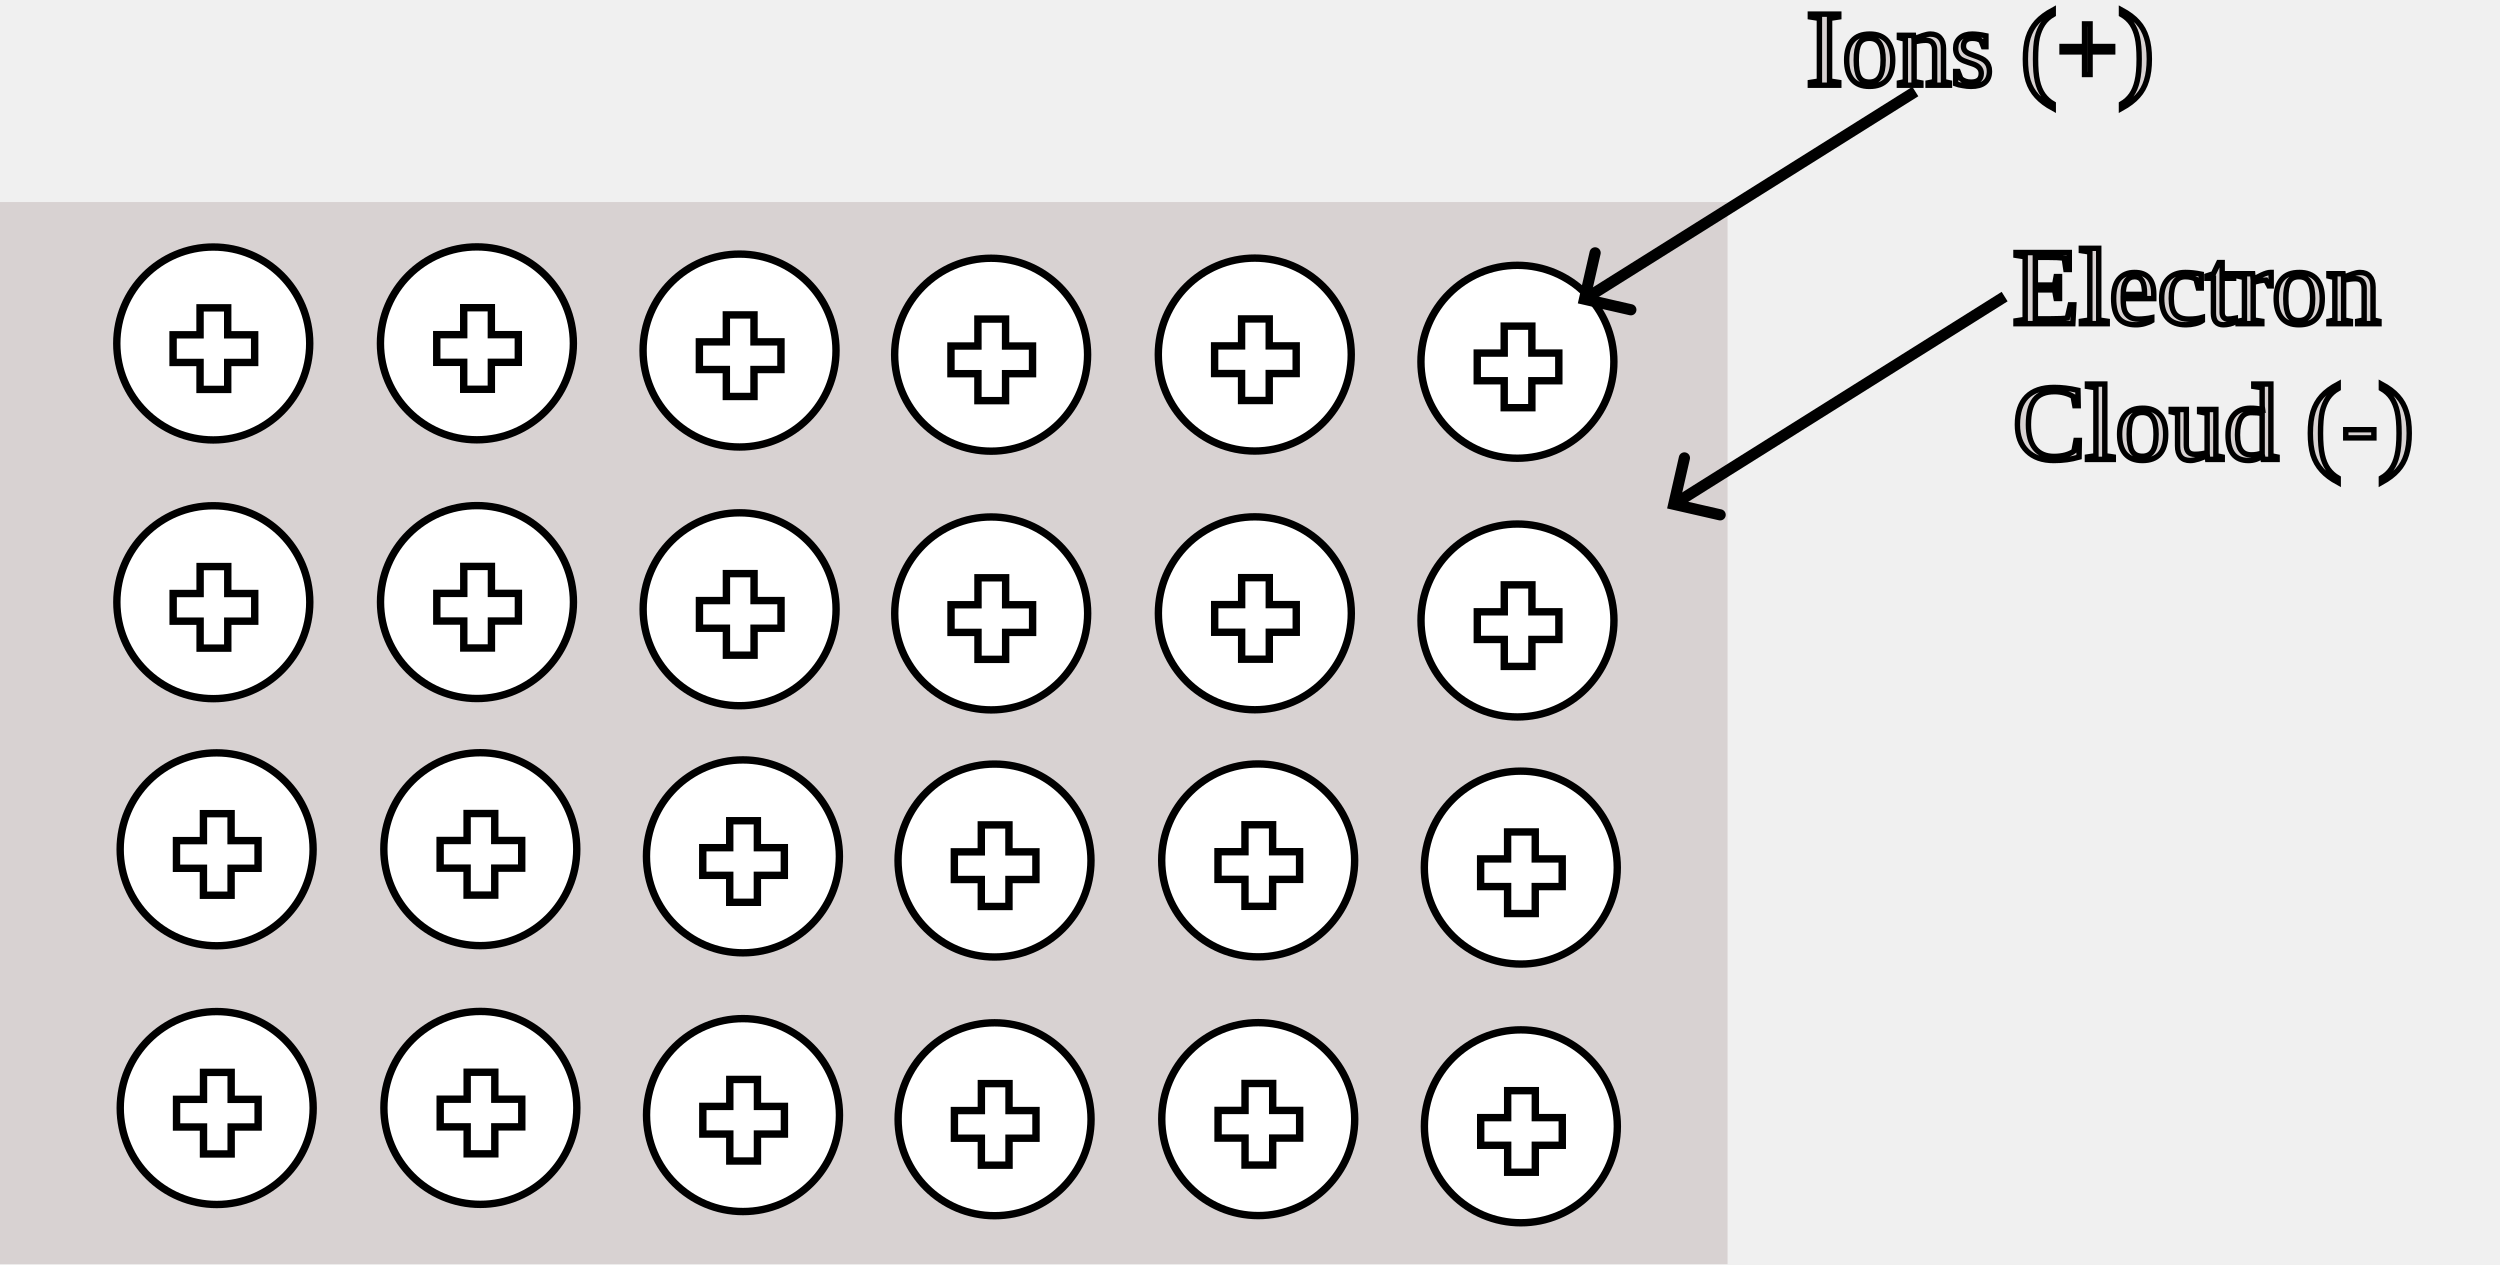
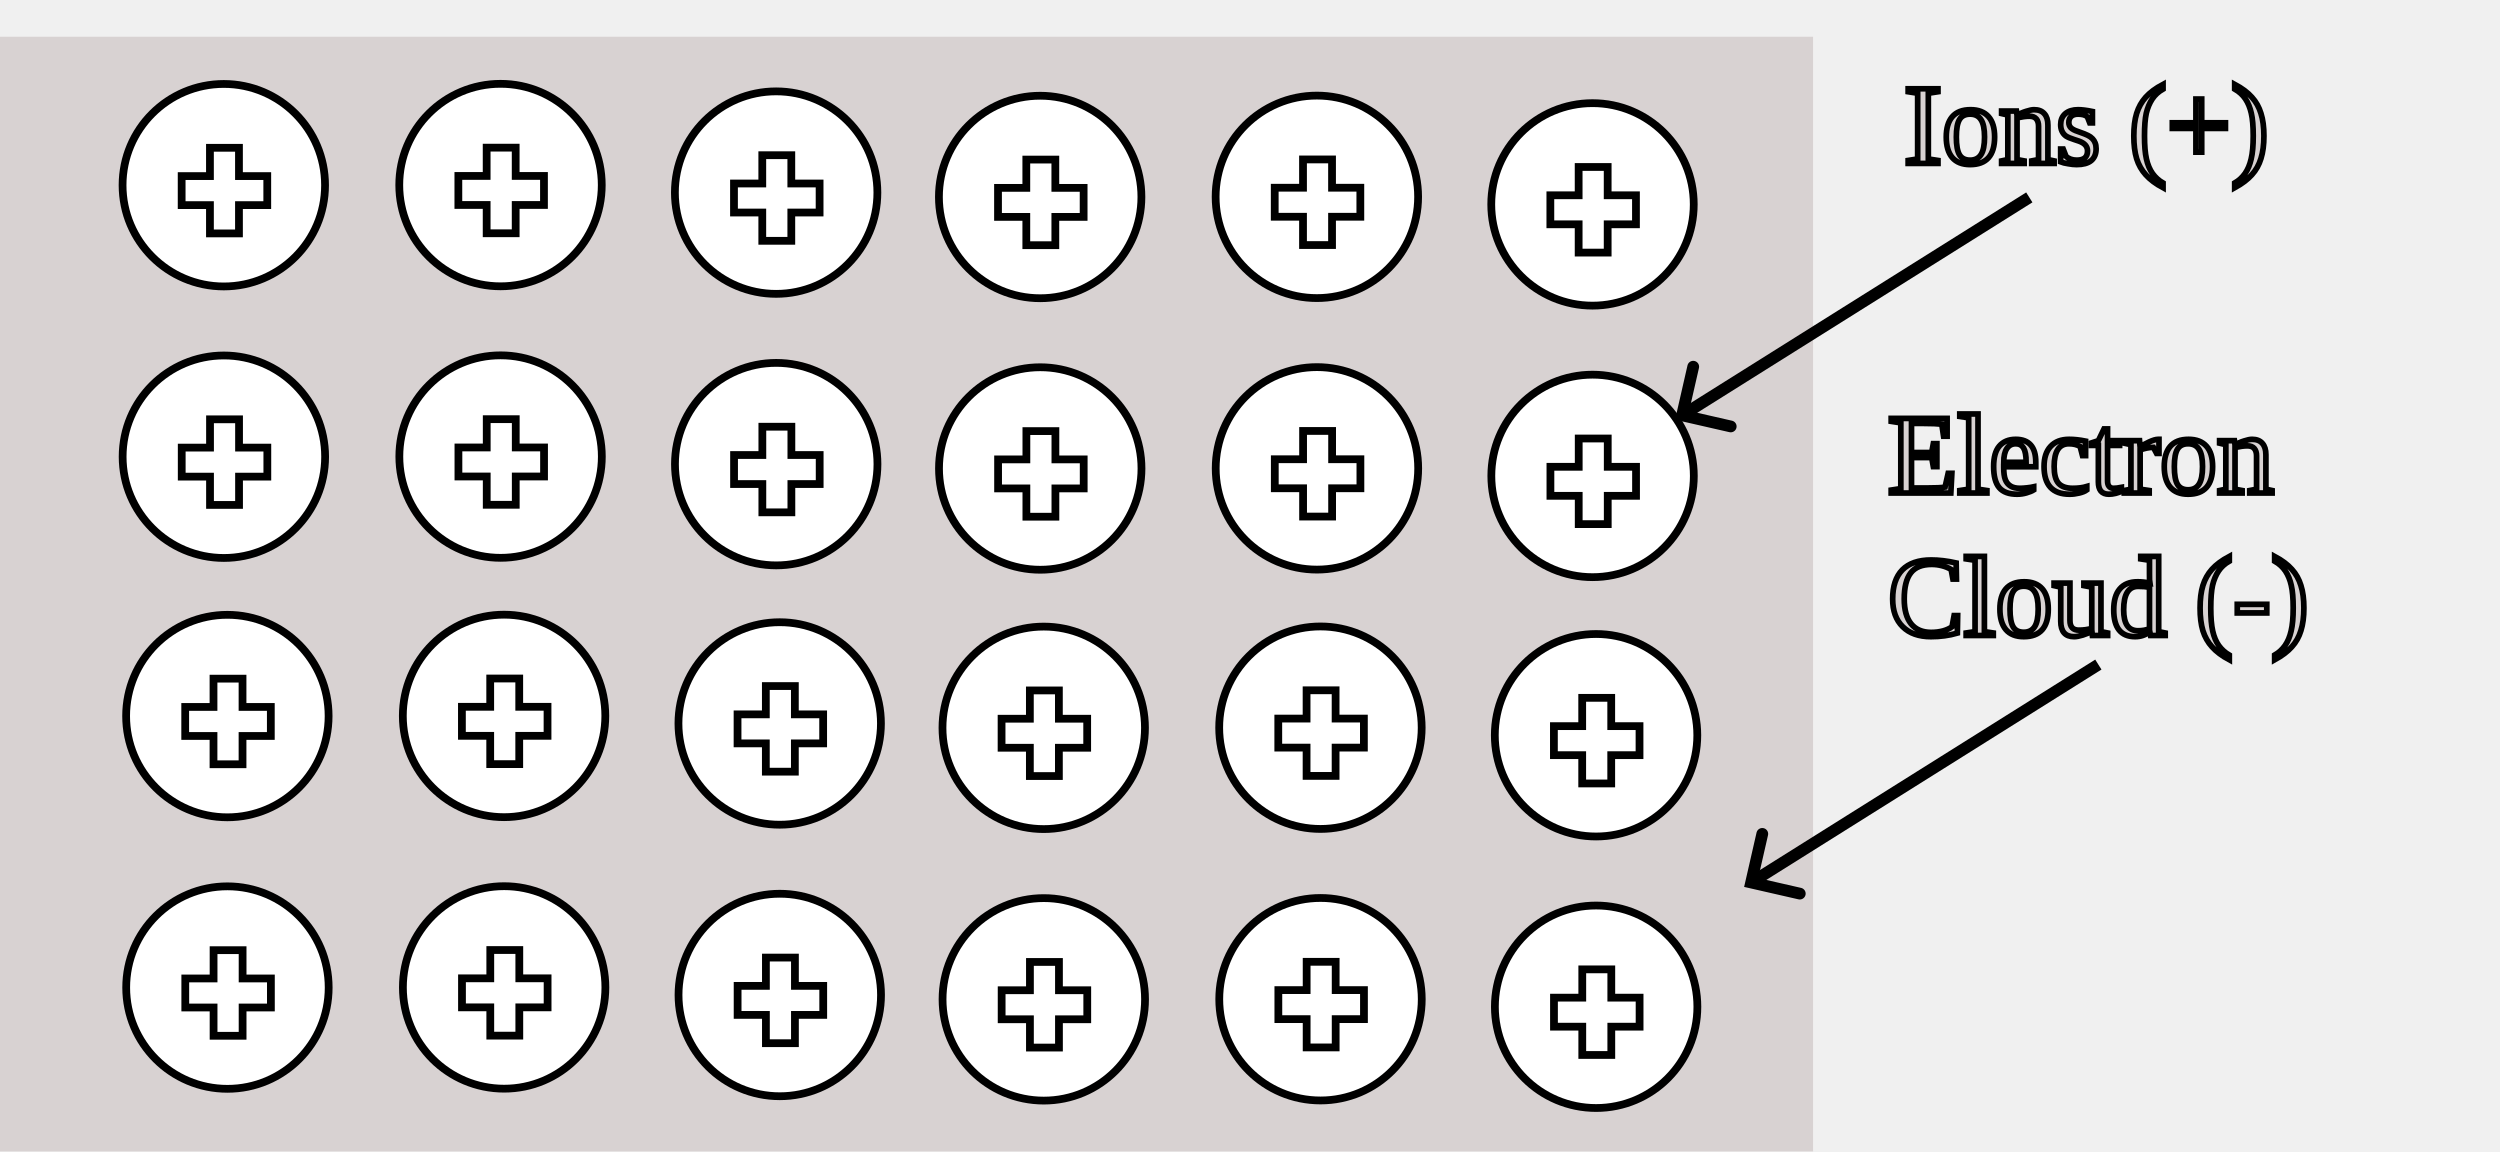
- <svg xmlns="http://www.w3.org/2000/svg" xmlns:xlink="http://www.w3.org/1999/xlink" width="506.955" height="256.344" version="1.1" id="svg3">
+ <svg xmlns="http://www.w3.org/2000/svg" xmlns:xlink="http://www.w3.org/1999/xlink" width="483.05" height="222.476" version="1.1" id="svg3">
  <defs id="defs2">
    <marker style="overflow:visible" id="ArrowWideRounded" refX="0" refY="0" orient="auto-start-reverse" markerWidth="1" markerHeight="1" viewBox="0 0 1 1" preserveAspectRatio="xMidYMid">
      <path style="fill:none;stroke:context-stroke;stroke-width:1;stroke-linecap:round" d="M 3,-3 0,0 3,3" transform="rotate(180,0.125,0)" id="path2" />
    </marker>
    <linearGradient id="svg_3" x1="0" y1="0" x2="1" y2="0">
      <stop stop-color="#fff" offset="0" id="stop1" />
      <stop stop-color="#000000" offset="1" id="stop2" />
    </linearGradient>
    <linearGradient xlink:href="#svg_3" id="linearGradient5" x1="390.018" y1="161" x2="408.06" y2="161" gradientUnits="userSpaceOnUse" />
    <linearGradient xlink:href="#svg_3" id="linearGradient5-0" x1="390.018" y1="161" x2="408.06" y2="161" gradientUnits="userSpaceOnUse" />
    <linearGradient xlink:href="#svg_3" id="linearGradient5-5" x1="390.018" y1="161" x2="408.06" y2="161" gradientUnits="userSpaceOnUse" />
    <linearGradient xlink:href="#svg_3" id="linearGradient5-2" x1="390.018" y1="161" x2="408.06" y2="161" gradientUnits="userSpaceOnUse" />
    <linearGradient xlink:href="#svg_3" id="linearGradient1" gradientUnits="userSpaceOnUse" x1="390.018" y1="161" x2="408.06" y2="161" />
    <linearGradient xlink:href="#svg_3" id="linearGradient2" gradientUnits="userSpaceOnUse" x1="390.018" y1="161" x2="408.06" y2="161" />
    <linearGradient xlink:href="#svg_3" id="linearGradient5-8" x1="390.018" y1="161" x2="408.06" y2="161" gradientUnits="userSpaceOnUse" />
    <linearGradient xlink:href="#svg_3" id="linearGradient3" gradientUnits="userSpaceOnUse" x1="390.018" y1="161" x2="408.06" y2="161" />
    <linearGradient xlink:href="#svg_3" id="linearGradient4" gradientUnits="userSpaceOnUse" x1="390.018" y1="161" x2="408.06" y2="161" />
    <linearGradient xlink:href="#svg_3" id="linearGradient6" gradientUnits="userSpaceOnUse" x1="390.018" y1="161" x2="408.06" y2="161" />
    <linearGradient xlink:href="#svg_3" id="linearGradient7" gradientUnits="userSpaceOnUse" x1="390.018" y1="161" x2="408.06" y2="161" />
    <linearGradient xlink:href="#svg_3" id="linearGradient8" gradientUnits="userSpaceOnUse" x1="390.018" y1="161" x2="408.06" y2="161" />
    <linearGradient xlink:href="#svg_3" id="linearGradient5-6" x1="390.018" y1="161" x2="408.06" y2="161" gradientUnits="userSpaceOnUse" />
    <linearGradient id="linearGradient4-8" x1="390.018" y1="161" x2="408.06" y2="161" gradientUnits="userSpaceOnUse">
      <stop stop-color="#fff" offset="0" id="stop3" />
      <stop stop-color="#000000" offset="1" id="stop4" />
    </linearGradient>
    <linearGradient xlink:href="#svg_3" id="linearGradient9" gradientUnits="userSpaceOnUse" x1="390.018" y1="161" x2="408.06" y2="161" />
    <linearGradient xlink:href="#svg_3" id="linearGradient10" gradientUnits="userSpaceOnUse" x1="390.018" y1="161" x2="408.06" y2="161" />
    <linearGradient xlink:href="#svg_3" id="linearGradient11" gradientUnits="userSpaceOnUse" x1="390.018" y1="161" x2="408.06" y2="161" />
    <linearGradient xlink:href="#svg_3" id="linearGradient12" gradientUnits="userSpaceOnUse" x1="390.018" y1="161" x2="408.06" y2="161" />
    <linearGradient xlink:href="#svg_3" id="linearGradient13" gradientUnits="userSpaceOnUse" x1="390.018" y1="161" x2="408.06" y2="161" />
    <linearGradient xlink:href="#svg_3" id="linearGradient14" gradientUnits="userSpaceOnUse" x1="390.018" y1="161" x2="408.06" y2="161" />
    <linearGradient xlink:href="#svg_3" id="linearGradient15" gradientUnits="userSpaceOnUse" x1="390.018" y1="161" x2="408.06" y2="161" />
    <linearGradient xlink:href="#linearGradient4-8" id="linearGradient16" gradientUnits="userSpaceOnUse" x1="390.018" y1="161" x2="408.06" y2="161" />
    <linearGradient xlink:href="#linearGradient4-8" id="linearGradient17" gradientUnits="userSpaceOnUse" x1="390.018" y1="161" x2="408.06" y2="161" />
    <linearGradient xlink:href="#svg_3" id="linearGradient18" gradientUnits="userSpaceOnUse" x1="390.018" y1="161" x2="408.06" y2="161" />
    <linearGradient xlink:href="#linearGradient4-8" id="linearGradient19" gradientUnits="userSpaceOnUse" x1="390.018" y1="161" x2="408.06" y2="161" />
    <marker style="overflow:visible" id="ArrowWideRounded-0" refX="0" refY="0" orient="auto-start-reverse" markerWidth="1" markerHeight="1" viewBox="0 0 1 1" preserveAspectRatio="xMidYMid">
      <path style="fill:none;stroke:context-stroke;stroke-width:1;stroke-linecap:round" d="M 3,-3 0,0 3,3" transform="rotate(180,0.125,0)" id="path2-9" />
    </marker>
  </defs>
-   <rect style="fill:#d8d2d2;fill-opacity:1;stroke:none;stroke-width:4.169" id="rect19" width="350.319" height="215.377" x="0" y="40.967" />
-   <g id="g7" transform="translate(-355.6692,-99.32505)">
+   <rect style="fill:#d8d2d2;fill-opacity:1;stroke:none;stroke-width:4.169" id="rect19" width="350.319" height="215.377" x="0" y="7.099" />
+   <g id="g7" transform="translate(-355.6693,-133.1927)">
    <circle fill="#ffffff" stroke-width="1.5" stroke-opacity="null" cx="398.913" cy="168.978" id="svg_4" stroke="#000000" r="19.562" />
    <path fill="url(#svg_3)" stroke-width="1.5" stroke-opacity="null" fill-opacity="0" d="m 390.768,167.217 h 5.467 v -5.467 h 5.608 v 5.467 h 5.467 v 5.608 h -5.467 v 5.467 h -5.608 v -5.467 h -5.467 z" id="svg_11" stroke="#000000" style="fill:url(#linearGradient5)" />
  </g>
-   <g id="g7-8" transform="translate(-302.2039,-99.35283)">
+   <g id="g7-8" transform="translate(-302.2039,-133.2205)">
    <circle fill="#ffffff" stroke-width="1.5" stroke-opacity="null" cx="398.913" cy="168.978" id="svg_4-2" stroke="#000000" r="19.562" />
    <path fill="url(#svg_3)" stroke-width="1.5" stroke-opacity="null" fill-opacity="0" d="m 390.768,167.217 h 5.467 v -5.467 h 5.608 v 5.467 h 5.467 v 5.608 h -5.467 v 5.467 h -5.608 v -5.467 h -5.467 z" id="svg_11-4" stroke="#000000" style="fill:url(#linearGradient5-0)" />
  </g>
-   <g id="g7-1" transform="translate(-248.9471,-97.89369)">
+   <g id="g7-1" transform="translate(-248.9471,-131.7614)">
    <circle fill="#ffffff" stroke-width="1.5" stroke-opacity="null" cx="398.913" cy="168.978" id="svg_4-1" stroke="#000000" r="19.562" />
    <path fill="url(#svg_3)" stroke-width="1.5" stroke-opacity="null" fill-opacity="0" d="m 390.768,167.217 h 5.467 v -5.467 h 5.608 v 5.467 h 5.467 v 5.608 h -5.467 v 5.467 h -5.608 v -5.467 h -5.467 z" id="svg_11-5" stroke="#000000" style="fill:url(#linearGradient5-5)" />
  </g>
-   <g id="g7-3" transform="translate(-355.6553,-46.862)">
+   <g id="g7-3" transform="translate(-355.6553,-80.7297)">
    <circle fill="#ffffff" stroke-width="1.5" stroke-opacity="null" cx="398.913" cy="168.978" id="svg_4-22" stroke="#000000" r="19.562" />
    <path fill="url(#svg_3)" stroke-width="1.5" stroke-opacity="null" fill-opacity="0" d="m 390.768,167.217 h 5.467 v -5.467 h 5.608 v 5.467 h 5.467 v 5.608 h -5.467 v 5.467 h -5.608 v -5.467 h -5.467 z" id="svg_11-1" stroke="#000000" style="fill:url(#linearGradient1)" />
  </g>
-   <g id="g7-8-6" transform="translate(-302.1899,-46.88979)">
+   <g id="g7-8-6" transform="translate(-302.1899,-80.75749)">
    <circle fill="#ffffff" stroke-width="1.5" stroke-opacity="null" cx="398.913" cy="168.978" id="svg_4-2-8" stroke="#000000" r="19.562" />
    <path fill="url(#svg_3)" stroke-width="1.5" stroke-opacity="null" fill-opacity="0" d="m 390.768,167.217 h 5.467 v -5.467 h 5.608 v 5.467 h 5.467 v 5.608 h -5.467 v 5.467 h -5.608 v -5.467 h -5.467 z" id="svg_11-4-5" stroke="#000000" style="fill:url(#linearGradient2)" />
  </g>
-   <g id="g7-1-7" transform="translate(-248.9331,-45.43064)">
+   <g id="g7-1-7" transform="translate(-248.9331,-79.29834)">
    <circle fill="#ffffff" stroke-width="1.5" stroke-opacity="null" cx="398.913" cy="168.978" id="svg_4-1-6" stroke="#000000" r="19.562" />
    <path fill="url(#svg_3)" stroke-width="1.5" stroke-opacity="null" fill-opacity="0" d="m 390.768,167.217 h 5.467 v -5.467 h 5.608 v 5.467 h 5.467 v 5.608 h -5.467 v 5.467 h -5.608 v -5.467 h -5.467 z" id="svg_11-5-1" stroke="#000000" style="fill:url(#linearGradient5-2)" />
  </g>
-   <g id="g7-2" transform="translate(-354.9821,3.246947)">
+   <g id="g7-2" transform="translate(-354.9821,-30.62075)">
    <circle fill="#ffffff" stroke-width="1.5" stroke-opacity="null" cx="398.913" cy="168.978" id="svg_4-3" stroke="#000000" r="19.562" />
    <path fill="url(#svg_3)" stroke-width="1.5" stroke-opacity="null" fill-opacity="0" d="m 390.768,167.217 h 5.467 v -5.467 h 5.608 v 5.467 h 5.467 v 5.608 h -5.467 v 5.467 h -5.608 v -5.467 h -5.467 z" id="svg_11-3" stroke="#000000" style="fill:url(#linearGradient3)" />
  </g>
-   <g id="g7-8-4" transform="translate(-301.5168,3.219164)">
+   <g id="g7-8-4" transform="translate(-301.5168,-30.64854)">
    <circle fill="#ffffff" stroke-width="1.5" stroke-opacity="null" cx="398.913" cy="168.978" id="svg_4-2-1" stroke="#000000" r="19.562" />
    <path fill="url(#svg_3)" stroke-width="1.5" stroke-opacity="null" fill-opacity="0" d="m 390.768,167.217 h 5.467 v -5.467 h 5.608 v 5.467 h 5.467 v 5.608 h -5.467 v 5.467 h -5.608 v -5.467 h -5.467 z" id="svg_11-4-1" stroke="#000000" style="fill:url(#linearGradient4)" />
  </g>
-   <g id="g7-1-3" transform="translate(-248.26,4.678307)">
+   <g id="g7-1-3" transform="translate(-248.26,-29.18939)">
    <circle fill="#ffffff" stroke-width="1.5" stroke-opacity="null" cx="398.913" cy="168.978" id="svg_4-1-8" stroke="#000000" r="19.562" />
    <path fill="url(#svg_3)" stroke-width="1.5" stroke-opacity="null" fill-opacity="0" d="m 390.768,167.217 h 5.467 v -5.467 h 5.608 v 5.467 h 5.467 v 5.608 h -5.467 v 5.467 h -5.608 v -5.467 h -5.467 z" id="svg_11-5-7" stroke="#000000" style="fill:url(#linearGradient6)" />
  </g>
-   <g id="g7-3-4" transform="translate(-354.9681,55.70999)">
+   <g id="g7-3-4" transform="translate(-354.9681,21.84229)">
    <circle fill="#ffffff" stroke-width="1.5" stroke-opacity="null" cx="398.913" cy="168.978" id="svg_4-22-2" stroke="#000000" r="19.562" />
    <path fill="url(#svg_3)" stroke-width="1.5" stroke-opacity="null" fill-opacity="0" d="m 390.768,167.217 h 5.467 v -5.467 h 5.608 v 5.467 h 5.467 v 5.608 h -5.467 v 5.467 h -5.608 v -5.467 h -5.467 z" id="svg_11-1-7" stroke="#000000" style="fill:url(#linearGradient7)" />
  </g>
-   <g id="g7-8-6-7" transform="translate(-301.5028,55.6822)">
+   <g id="g7-8-6-7" transform="translate(-301.5028,21.8145)">
    <circle fill="#ffffff" stroke-width="1.5" stroke-opacity="null" cx="398.913" cy="168.978" id="svg_4-2-8-9" stroke="#000000" r="19.562" />
    <path fill="url(#svg_3)" stroke-width="1.5" stroke-opacity="null" fill-opacity="0" d="m 390.768,167.217 h 5.467 v -5.467 h 5.608 v 5.467 h 5.467 v 5.608 h -5.467 v 5.467 h -5.608 v -5.467 h -5.467 z" id="svg_11-4-5-3" stroke="#000000" style="fill:url(#linearGradient8)" />
  </g>
-   <g id="g7-1-7-1" transform="translate(-248.246,57.14135)">
+   <g id="g7-1-7-1" transform="translate(-248.246,23.27365)">
    <circle fill="#ffffff" stroke-width="1.5" stroke-opacity="null" cx="398.913" cy="168.978" id="svg_4-1-6-9" stroke="#000000" r="19.562" />
    <path fill="url(#svg_3)" stroke-width="1.5" stroke-opacity="null" fill-opacity="0" d="m 390.768,167.217 h 5.467 v -5.467 h 5.608 v 5.467 h 5.467 v 5.608 h -5.467 v 5.467 h -5.608 v -5.467 h -5.467 z" id="svg_11-5-1-8" stroke="#000000" style="fill:url(#linearGradient5-8)" />
  </g>
-   <g id="g7-0" transform="translate(-197.9315,-97.04878)">
+   <g id="g7-0" transform="translate(-197.9315,-130.9165)">
    <circle fill="#ffffff" stroke-width="1.5" stroke-opacity="null" cx="398.913" cy="168.978" id="svg_4-6" stroke="#000000" r="19.562" />
    <path fill="url(#svg_3)" stroke-width="1.5" stroke-opacity="null" fill-opacity="0" d="m 390.768,167.217 h 5.467 v -5.467 h 5.608 v 5.467 h 5.467 v 5.608 h -5.467 v 5.467 h -5.608 v -5.467 h -5.467 z" id="svg_11-13" stroke="#000000" style="fill:url(#linearGradient9)" />
  </g>
-   <g id="g7-8-8" transform="translate(-144.4662,-97.07656)">
+   <g id="g7-8-8" transform="translate(-144.4662,-130.9443)">
    <circle fill="#ffffff" stroke-width="1.5" stroke-opacity="null" cx="398.913" cy="168.978" id="svg_4-2-9" stroke="#000000" r="19.562" />
    <path fill="url(#svg_3)" stroke-width="1.5" stroke-opacity="null" fill-opacity="0" d="m 390.768,167.217 h 5.467 v -5.467 h 5.608 v 5.467 h 5.467 v 5.608 h -5.467 v 5.467 h -5.608 v -5.467 h -5.467 z" id="svg_11-4-3" stroke="#000000" style="fill:url(#linearGradient10)" />
  </g>
-   <g id="g7-1-4" transform="translate(-91.20937,-95.61742)">
+   <g id="g7-1-4" transform="translate(-91.20938,-129.4851)">
    <circle fill="#ffffff" stroke-width="1.5" stroke-opacity="null" cx="398.913" cy="168.978" id="svg_4-1-4" stroke="#000000" r="19.562" />
    <path fill="url(#svg_3)" stroke-width="1.5" stroke-opacity="null" fill-opacity="0" d="m 390.768,167.217 h 5.467 v -5.467 h 5.608 v 5.467 h 5.467 v 5.608 h -5.467 v 5.467 h -5.608 v -5.467 h -5.467 z" id="svg_11-5-6" stroke="#000000" style="fill:url(#linearGradient11)" />
  </g>
-   <g id="g7-3-0" transform="translate(-197.9175,-44.58573)">
+   <g id="g7-3-0" transform="translate(-197.9176,-78.45343)">
    <circle fill="#ffffff" stroke-width="1.5" stroke-opacity="null" cx="398.913" cy="168.978" id="svg_4-22-6" stroke="#000000" r="19.562" />
    <path fill="url(#svg_3)" stroke-width="1.5" stroke-opacity="null" fill-opacity="0" d="m 390.768,167.217 h 5.467 v -5.467 h 5.608 v 5.467 h 5.467 v 5.608 h -5.467 v 5.467 h -5.608 v -5.467 h -5.467 z" id="svg_11-1-6" stroke="#000000" style="fill:url(#linearGradient12)" />
  </g>
-   <g id="g7-8-6-1" transform="translate(-144.4522,-44.61352)">
+   <g id="g7-8-6-1" transform="translate(-144.4522,-78.48122)">
    <circle fill="#ffffff" stroke-width="1.5" stroke-opacity="null" cx="398.913" cy="168.978" id="svg_4-2-8-8" stroke="#000000" r="19.562" />
    <path fill="url(#svg_3)" stroke-width="1.5" stroke-opacity="null" fill-opacity="0" d="m 390.768,167.217 h 5.467 v -5.467 h 5.608 v 5.467 h 5.467 v 5.608 h -5.467 v 5.467 h -5.608 v -5.467 h -5.467 z" id="svg_11-4-5-4" stroke="#000000" style="fill:url(#linearGradient13)" />
  </g>
-   <g id="g7-1-7-9" transform="translate(-91.19539,-43.15437)">
+   <g id="g7-1-7-9" transform="translate(-91.19539,-77.02207)">
    <circle fill="#ffffff" stroke-width="1.5" stroke-opacity="null" cx="398.913" cy="168.978" id="svg_4-1-6-6" stroke="#000000" r="19.562" />
    <path fill="url(#svg_3)" stroke-width="1.5" stroke-opacity="null" fill-opacity="0" d="m 390.768,167.217 h 5.467 v -5.467 h 5.608 v 5.467 h 5.467 v 5.608 h -5.467 v 5.467 h -5.608 v -5.467 h -5.467 z" id="svg_11-5-1-3" stroke="#000000" style="fill:url(#linearGradient14)" />
  </g>
-   <g id="g7-2-7" transform="translate(-197.2444,5.523214)">
+   <g id="g7-2-7" transform="translate(-197.2444,-28.34449)">
    <circle fill="#ffffff" stroke-width="1.5" stroke-opacity="null" cx="398.913" cy="168.978" id="svg_4-3-8" stroke="#000000" r="19.562" />
    <path fill="url(#svg_3)" stroke-width="1.5" stroke-opacity="null" fill-opacity="0" d="m 390.768,167.217 h 5.467 v -5.467 h 5.608 v 5.467 h 5.467 v 5.608 h -5.467 v 5.467 h -5.608 v -5.467 h -5.467 z" id="svg_11-3-8" stroke="#000000" style="fill:url(#linearGradient15)" />
  </g>
-   <g id="g7-8-4-2" transform="translate(-143.779,5.495434)">
+   <g id="g7-8-4-2" transform="translate(-143.7791,-28.37227)">
    <circle fill="#ffffff" stroke-width="1.5" stroke-opacity="null" cx="398.913" cy="168.978" id="svg_4-2-1-9" stroke="#000000" r="19.562" />
    <path fill="url(#svg_3)" stroke-width="1.5" stroke-opacity="null" fill-opacity="0" d="m 390.768,167.217 h 5.467 v -5.467 h 5.608 v 5.467 h 5.467 v 5.608 h -5.467 v 5.467 h -5.608 v -5.467 h -5.467 z" id="svg_11-4-1-1" stroke="#000000" style="fill:url(#linearGradient16)" />
  </g>
-   <g id="g7-1-3-3" transform="translate(-90.52223,6.954574)">
+   <g id="g7-1-3-3" transform="translate(-90.52224,-26.91313)">
    <circle fill="#ffffff" stroke-width="1.5" stroke-opacity="null" cx="398.913" cy="168.978" id="svg_4-1-8-5" stroke="#000000" r="19.562" />
    <path fill="url(#svg_3)" stroke-width="1.5" stroke-opacity="null" fill-opacity="0" d="m 390.768,167.217 h 5.467 v -5.467 h 5.608 v 5.467 h 5.467 v 5.608 h -5.467 v 5.467 h -5.608 v -5.467 h -5.467 z" id="svg_11-5-7-9" stroke="#000000" style="fill:url(#linearGradient17)" />
  </g>
-   <g id="g7-3-4-8" transform="translate(-197.2304,57.98626)">
+   <g id="g7-3-4-8" transform="translate(-197.2304,24.11856)">
    <circle fill="#ffffff" stroke-width="1.5" stroke-opacity="null" cx="398.913" cy="168.978" id="svg_4-22-2-4" stroke="#000000" r="19.562" />
    <path fill="url(#svg_3)" stroke-width="1.5" stroke-opacity="null" fill-opacity="0" d="m 390.768,167.217 h 5.467 v -5.467 h 5.608 v 5.467 h 5.467 v 5.608 h -5.467 v 5.467 h -5.608 v -5.467 h -5.467 z" id="svg_11-1-7-0" stroke="#000000" style="fill:url(#linearGradient18)" />
  </g>
-   <g id="g7-8-6-7-7" transform="translate(-143.7651,57.95847)">
+   <g id="g7-8-6-7-7" transform="translate(-143.7651,24.09077)">
    <circle fill="#ffffff" stroke-width="1.5" stroke-opacity="null" cx="398.913" cy="168.978" id="svg_4-2-8-9-6" stroke="#000000" r="19.562" />
    <path fill="url(#svg_3)" stroke-width="1.5" stroke-opacity="null" fill-opacity="0" d="m 390.768,167.217 h 5.467 v -5.467 h 5.608 v 5.467 h 5.467 v 5.608 h -5.467 v 5.467 h -5.608 v -5.467 h -5.467 z" id="svg_11-4-5-3-3" stroke="#000000" style="fill:url(#linearGradient19)" />
  </g>
-   <g id="g7-1-7-1-6" transform="translate(-90.50825,59.41762)">
+   <g id="g7-1-7-1-6" transform="translate(-90.50825,25.54992)">
    <circle fill="#ffffff" stroke-width="1.5" stroke-opacity="null" cx="398.913" cy="168.978" id="svg_4-1-6-9-1" stroke="#000000" r="19.562" />
    <path fill="url(#svg_3)" stroke-width="1.5" stroke-opacity="null" fill-opacity="0" d="m 390.768,167.217 h 5.467 v -5.467 h 5.608 v 5.467 h 5.467 v 5.608 h -5.467 v 5.467 h -5.608 v -5.467 h -5.467 z" id="svg_11-5-1-8-5" stroke="#000000" style="fill:url(#linearGradient5-6)" />
  </g>
-   <path style="fill:#d8d2d2;fill-opacity:1;stroke:#000000;stroke-width:2.271;stroke-opacity:1;marker-start:url(#ArrowWideRounded)" d="M 321.793,60.367 388.395,18.56" id="path19" />
-   <path style="fill:#d8d2d2;fill-opacity:1;stroke:#000000;stroke-width:2.271;stroke-opacity:1;marker-start:url(#ArrowWideRounded-0)" d="M 339.9,101.95 406.503,60.143" id="path19-3" />
-   <text xml:space="preserve" style="writing-mode:lr-tb;direction:ltr;white-space:pre;inline-size:114.317;fill:#d8d2d2;fill-opacity:1;stroke:#000000;stroke-width:0.6;stroke-dasharray:none;stroke-opacity:1" x="412.763" y="-73.027" id="text19" transform="matrix(1.835003,0,0,1.835003,-391.1158,151.2857)">
-     <tspan x="412.763" y="-73.027" id="tspan2">Ions (+)</tspan>
+   <path style="fill:#d8d2d2;fill-opacity:1;stroke:#000000;stroke-width:2.271;stroke-opacity:1;marker-start:url(#ArrowWideRounded)" d="M 325.497,79.947 392.1,38.14" id="path19" />
+   <path style="fill:#d8d2d2;fill-opacity:1;stroke:#000000;stroke-width:2.271;stroke-opacity:1;marker-start:url(#ArrowWideRounded-0)" d="m 338.841,170.214 66.603,-41.807" id="path19-3" />
+   <text xml:space="preserve" style="writing-mode:lr-tb;direction:ltr;white-space:pre;inline-size:114.317;fill:#d8d2d2;fill-opacity:1;stroke:#000000;stroke-width:0.6;stroke-dasharray:none;stroke-opacity:1" x="412.763" y="-73.027" id="text19" transform="matrix(1.835003,0,0,1.835003,-389.5283,165.5737)">
+     <tspan x="412.763" y="-73.027" id="tspan1">Ions (+)</tspan>
  </text>
-   <text xml:space="preserve" style="writing-mode:lr-tb;direction:ltr;white-space:pre;inline-size:114.317;fill:#d8d2d2;fill-opacity:1;stroke:#000000;stroke-width:0.6;stroke-dasharray:none;stroke-opacity:1" x="412.763" y="-73.027" id="text19-2" transform="matrix(1.835003,0,0,1.835003,-349.2441,199.6294)">
-     <tspan x="412.763" y="-73.027" id="tspan3">Electron 
+   <text xml:space="preserve" style="writing-mode:lr-tb;direction:ltr;white-space:pre;inline-size:114.317;fill:#d8d2d2;fill-opacity:1;stroke:#000000;stroke-width:0.6;stroke-dasharray:none;stroke-opacity:1" x="412.763" y="-73.027" id="text19-2" transform="matrix(1.835003,0,0,1.835003,-392.6371,229.2636)">
+     <tspan x="412.763" y="-73.027" id="tspan2">Electron 
</tspan>
-     <tspan x="412.763" y="-58.027" id="tspan4">Cloud (-)</tspan>
+     <tspan x="412.763" y="-58.027" id="tspan5">Cloud (-)</tspan>
  </text>
</svg>
